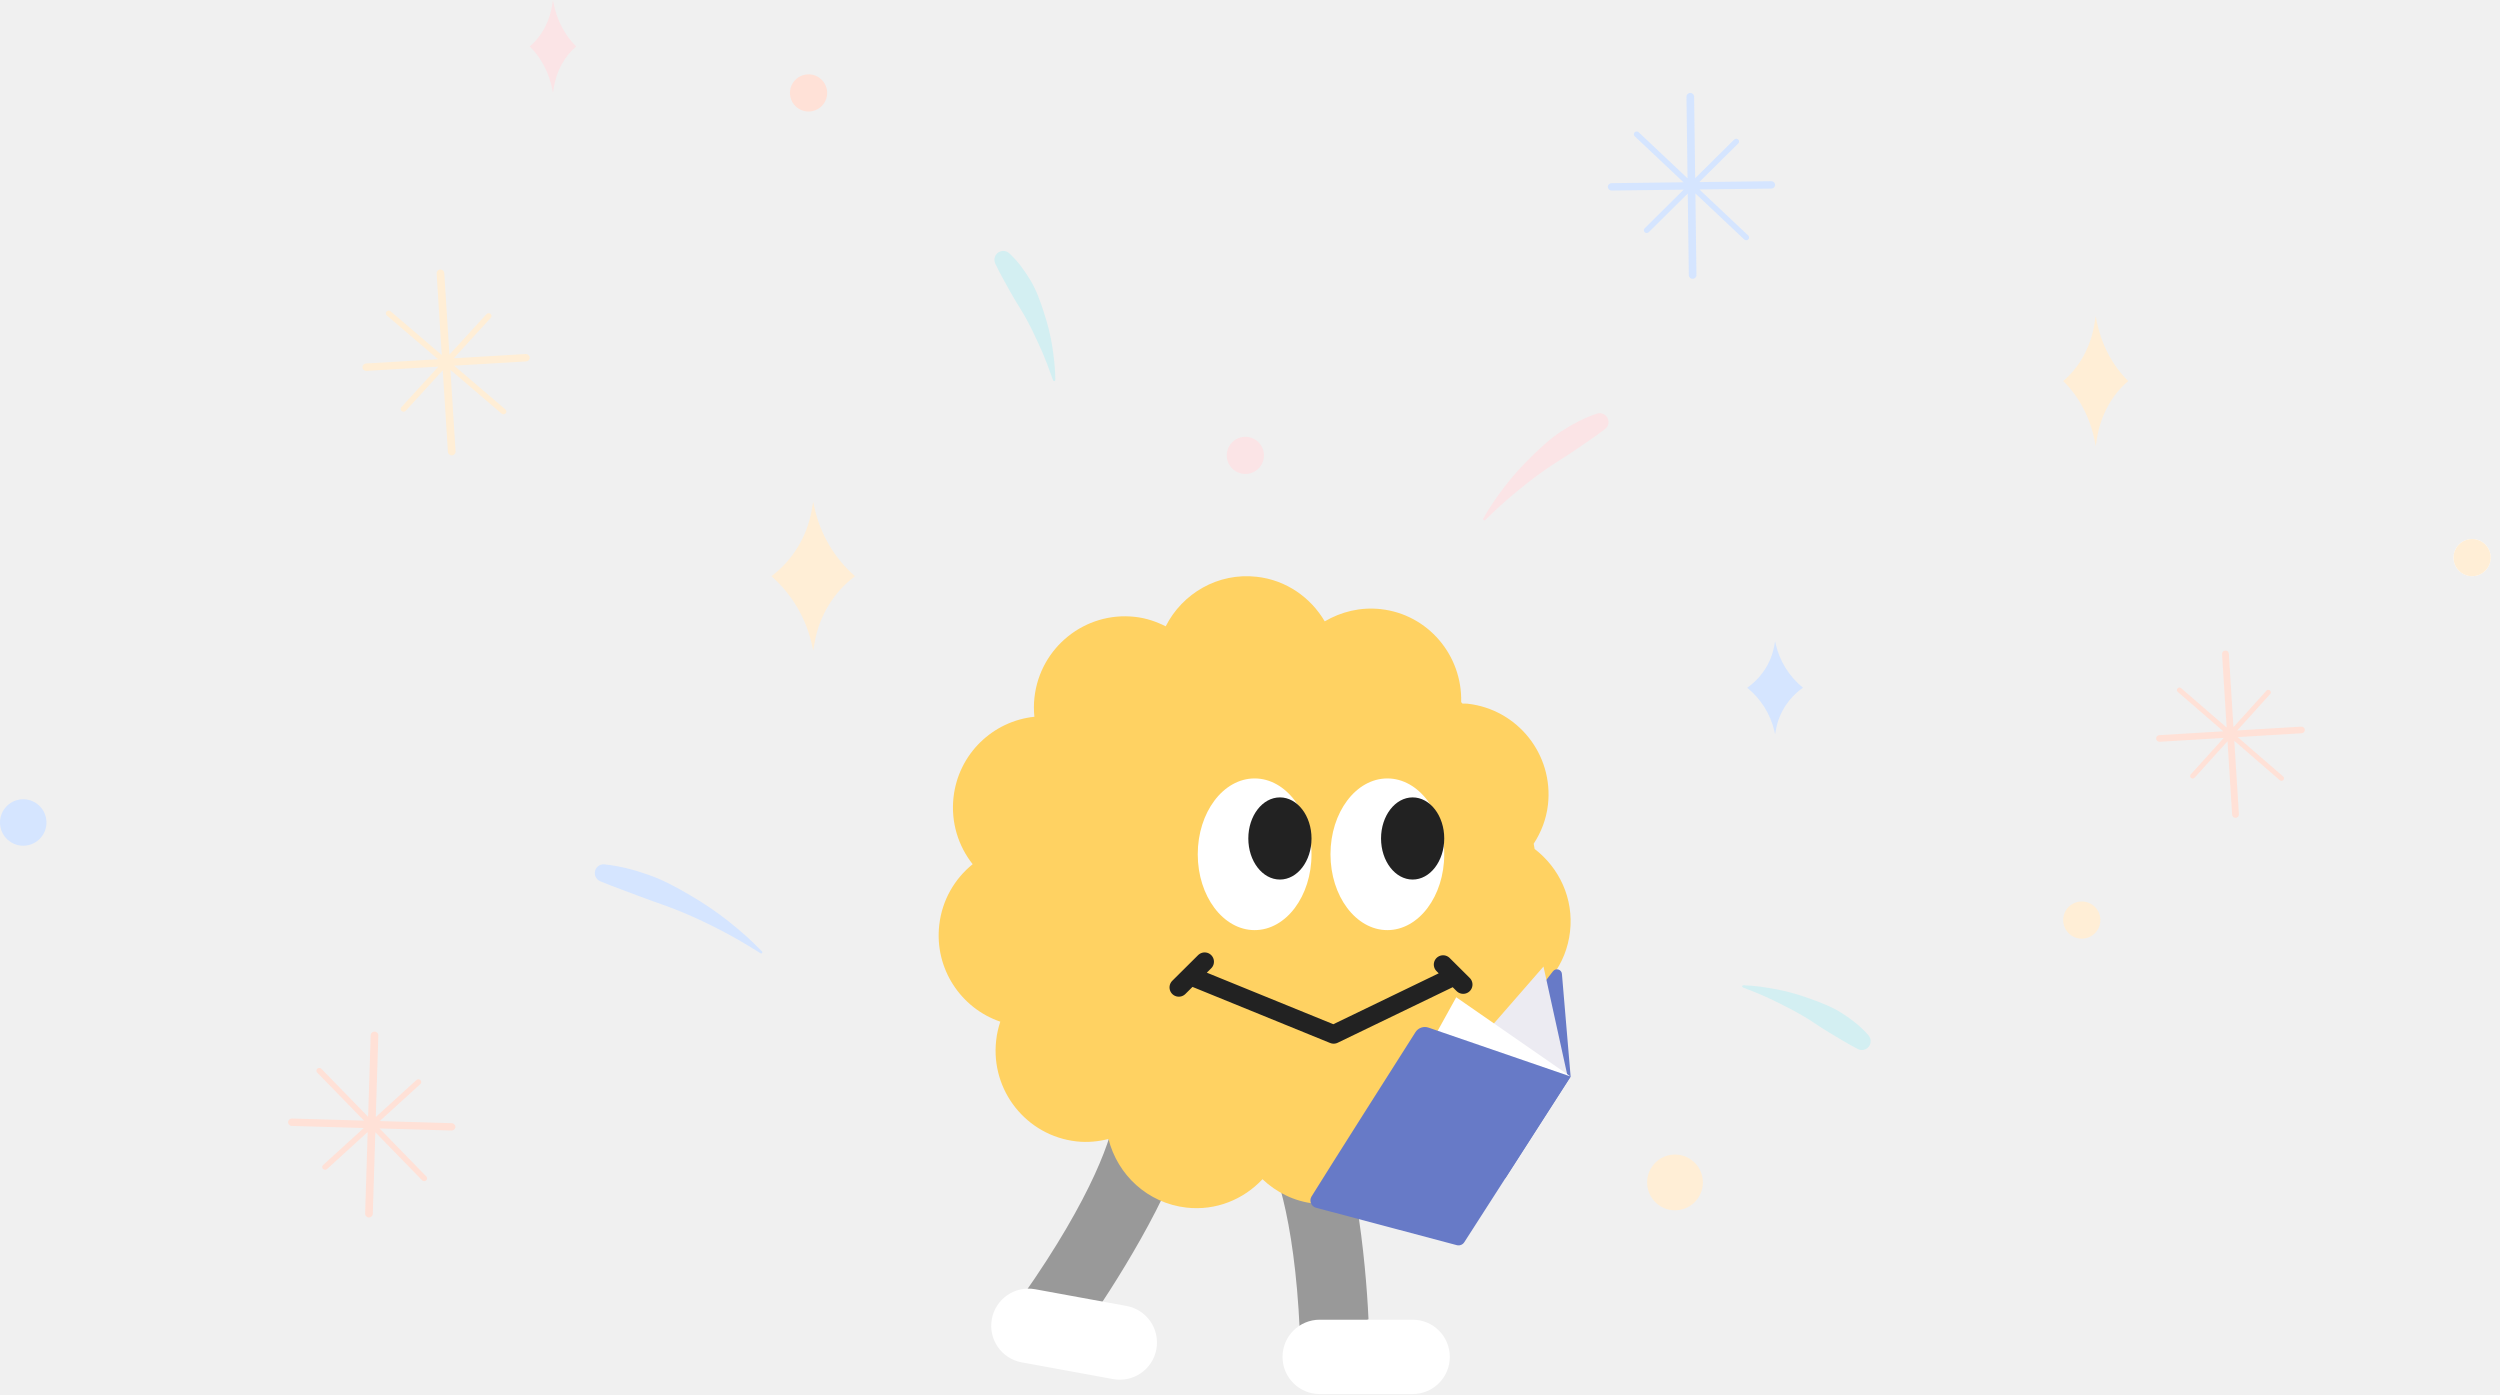
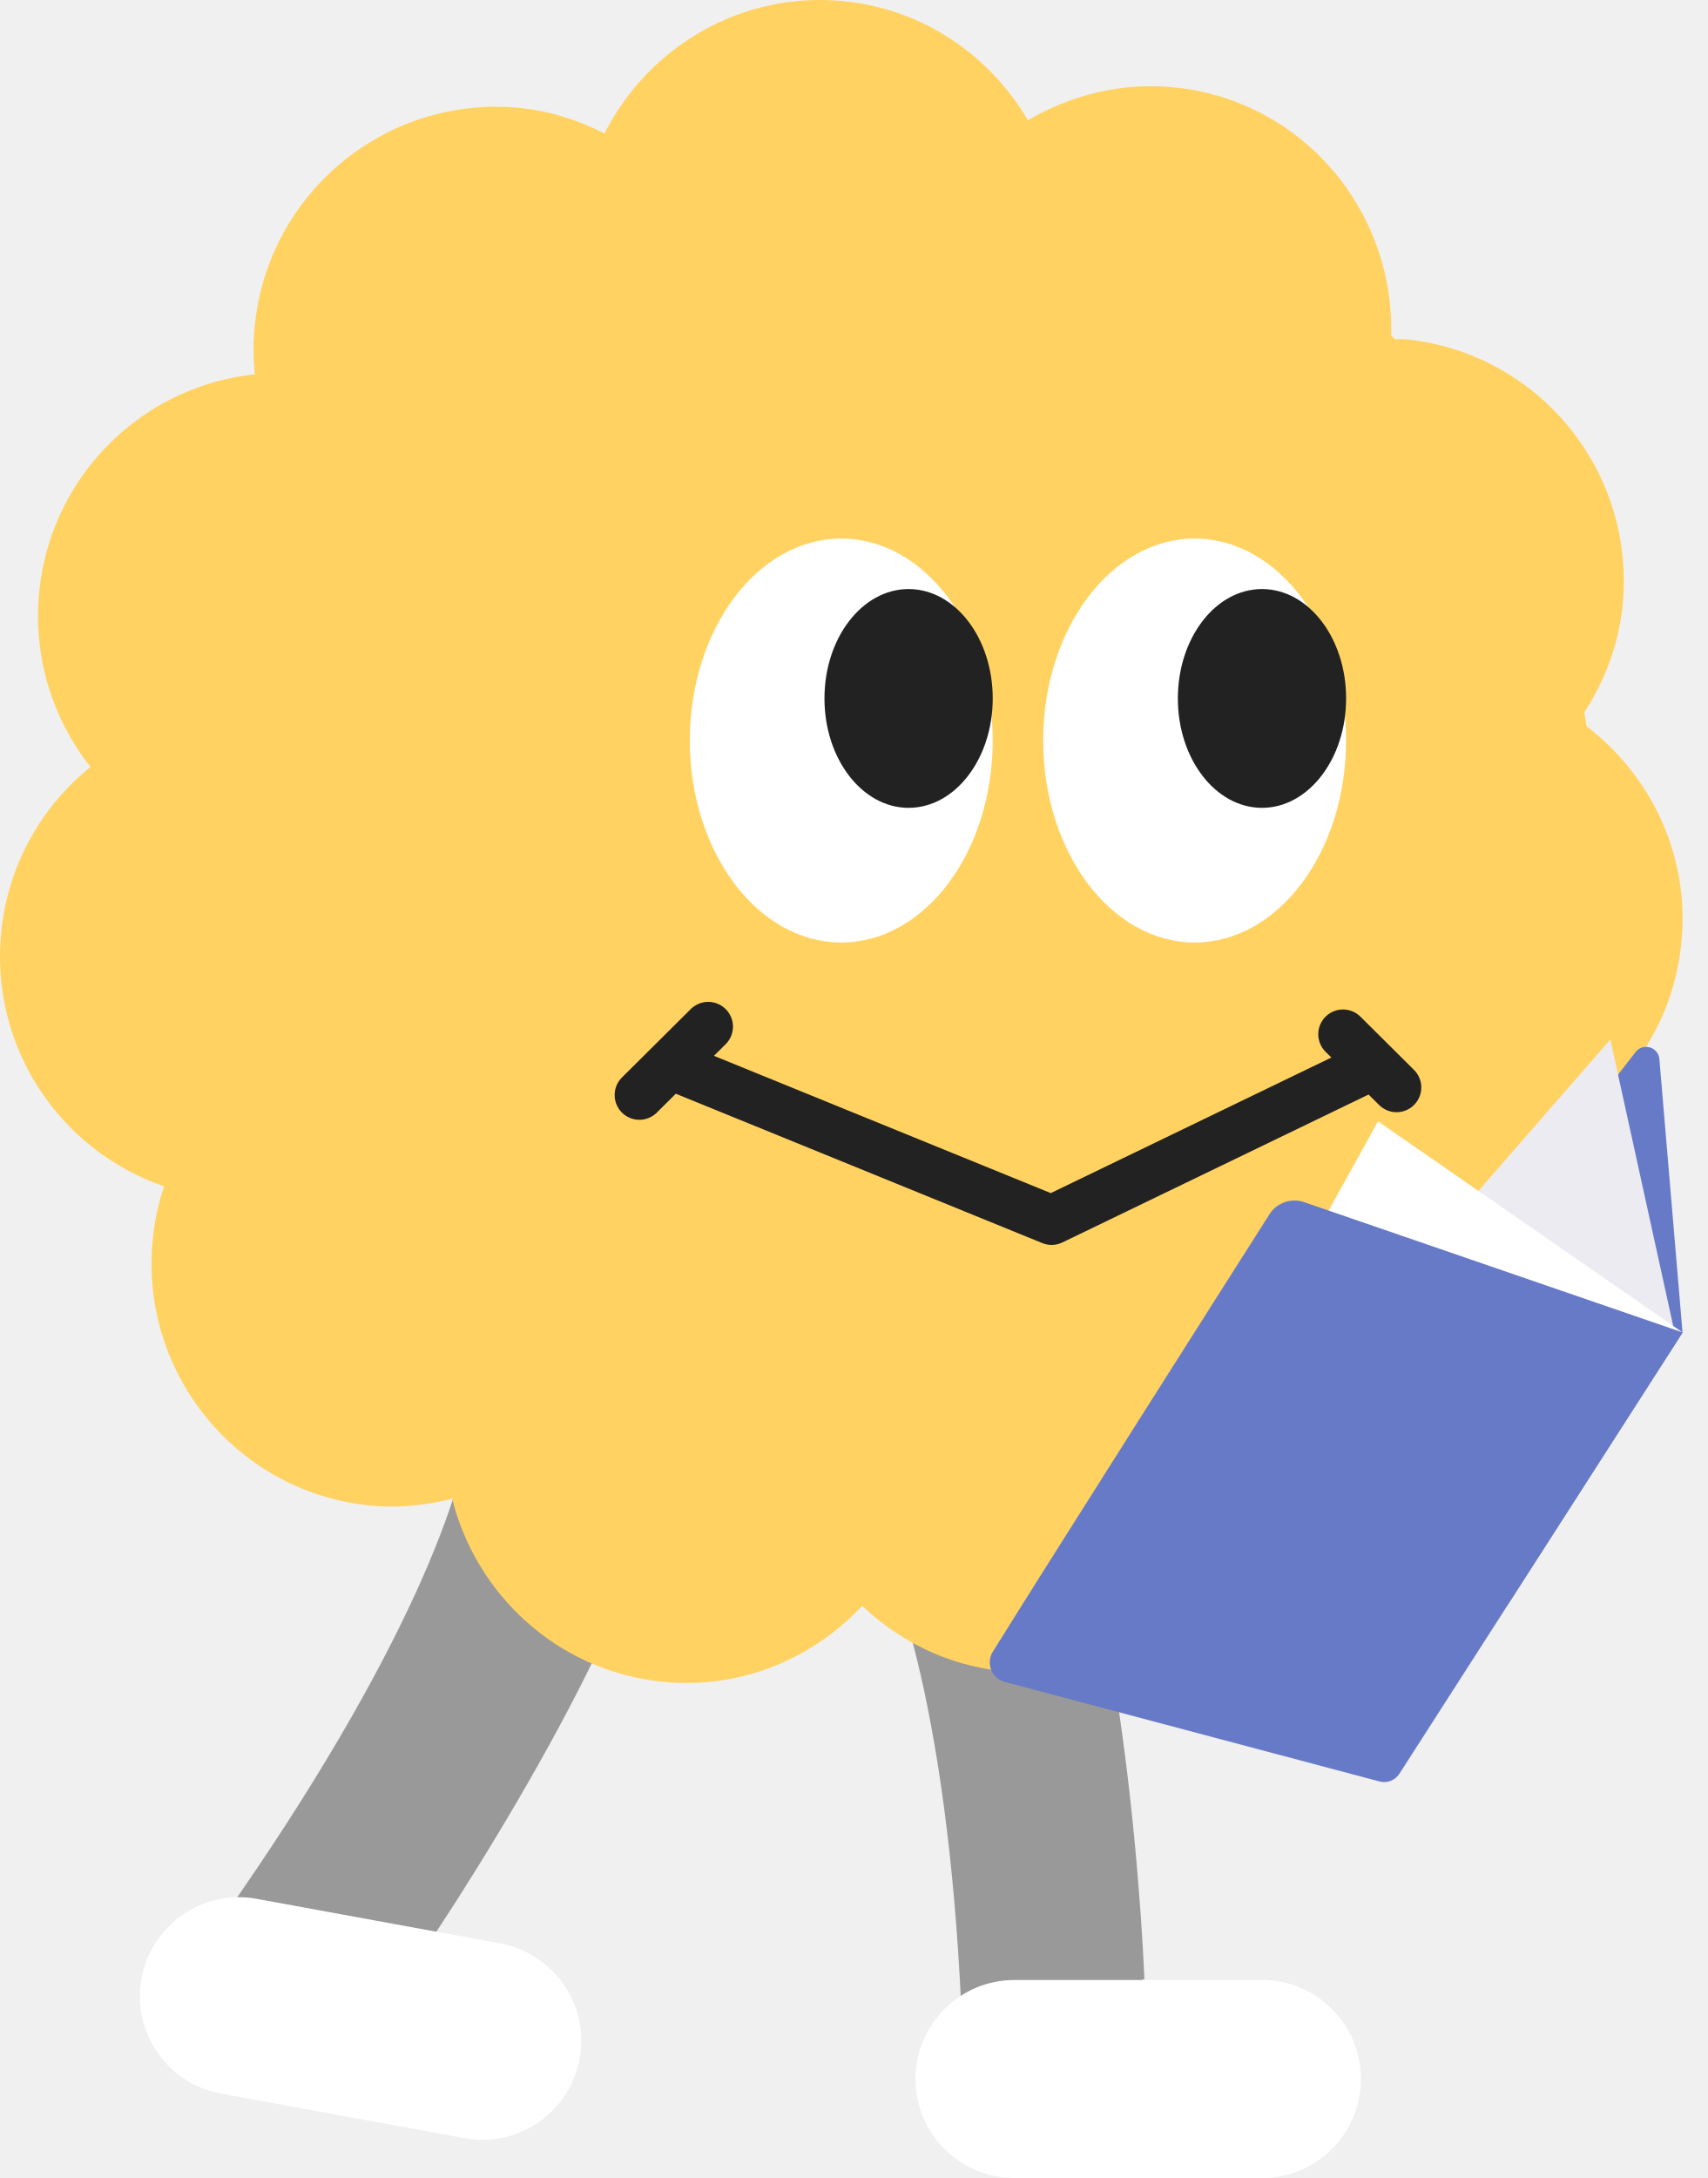
- <svg xmlns="http://www.w3.org/2000/svg" width="269" height="150" viewBox="0 0 269 150" fill="none">
-   <path d="M118 141L110 139.5C117.6 128.7 119.833 122 120 119.5L127.5 120.5C128.3 124.5 121.5 135.833 118 141Z" fill="#999999" />
-   <rect x="107.441" y="138" width="18" height="8" rx="4" transform="rotate(10.3767 107.441 138)" fill="white" />
-   <path d="M147.251 141.959L139.937 145.531C139.589 132.329 137.382 125.62 136.024 123.515L142.638 119.841C145.667 122.573 146.976 135.725 147.251 141.959Z" fill="#999999" />
-   <rect x="138" y="142" width="18" height="8" rx="4" fill="white" />
-   <path d="M173.419 20.502L181.16 20.408L176.965 24.566C176.846 24.684 176.848 24.874 176.971 24.988C177.092 25.102 177.289 25.101 177.407 24.982L181.602 20.824L181.716 29.608C181.719 29.828 181.905 30.003 182.132 30C182.359 29.997 182.541 29.817 182.538 29.598L182.424 20.814L187.679 25.768C187.8 25.882 187.997 25.881 188.115 25.762C188.233 25.645 188.232 25.454 188.109 25.34L182.854 20.386L190.594 20.293C190.822 20.29 191.003 20.11 191 19.89C190.997 19.67 190.811 19.495 190.584 19.498L182.843 19.592L187.038 15.434C187.157 15.316 187.155 15.126 187.032 15.012C186.971 14.954 186.892 14.926 186.813 14.927C186.734 14.929 186.654 14.958 186.596 15.018L182.401 19.176L182.287 10.392C182.284 10.172 182.098 9.997 181.871 10C181.644 10.003 181.462 10.183 181.464 10.402L181.578 19.186L176.323 14.232C176.261 14.174 176.183 14.146 176.103 14.148C176.025 14.149 175.945 14.179 175.886 14.238C175.768 14.355 175.77 14.546 175.892 14.66L181.147 19.614L173.407 19.707C173.18 19.71 172.998 19.89 173 20.11C173.006 20.328 173.192 20.505 173.419 20.502Z" fill="#D5E5FF" />
-   <path d="M56.563 38.093L48.823 38.552L52.811 34.195C52.923 34.071 52.912 33.882 52.783 33.774C52.655 33.665 52.46 33.675 52.347 33.8L48.359 38.157L47.803 29.375C47.789 29.154 47.594 28.988 47.366 29.001C47.139 29.014 46.966 29.202 46.98 29.422L47.536 38.205L42.029 33.495C41.9 33.386 41.705 33.397 41.593 33.522C41.48 33.646 41.491 33.835 41.62 33.943L47.128 38.653L39.388 39.111C39.16 39.125 38.987 39.313 39.001 39.533C39.014 39.753 39.209 39.92 39.437 39.907L47.177 39.448L43.189 43.805C43.077 43.929 43.088 44.118 43.217 44.226C43.28 44.282 43.362 44.306 43.441 44.301C43.521 44.295 43.598 44.261 43.655 44.2L47.641 39.843L48.197 48.625C48.211 48.846 48.406 49.013 48.634 48.999C48.861 48.986 49.034 48.798 49.02 48.578L48.464 39.795L53.971 44.505C54.034 44.56 54.117 44.584 54.196 44.579C54.276 44.574 54.352 44.539 54.41 44.478C54.523 44.354 54.511 44.165 54.383 44.057L48.872 39.347L56.612 38.889C56.84 38.875 57.013 38.687 56.999 38.467C56.986 38.247 56.791 38.08 56.563 38.093Z" fill="#FFEED6" />
-   <path d="M48.595 120.853L40.857 120.628L45.23 116.645C45.353 116.532 45.358 116.344 45.243 116.224C45.126 116.105 44.931 116.1 44.808 116.211L40.435 120.194L40.709 111.411C40.715 111.191 40.537 111.008 40.309 111C40.082 110.995 39.893 111.167 39.885 111.387L39.611 120.17L34.579 115.001C34.461 114.882 34.267 114.877 34.143 114.988C34.02 115.102 34.015 115.29 34.13 115.409L39.162 120.578L31.424 120.353C31.197 120.347 31.008 120.519 31 120.739C30.995 120.959 31.173 121.142 31.4 121.15L39.138 121.375L34.765 125.357C34.642 125.471 34.636 125.659 34.751 125.778C34.809 125.839 34.888 125.871 34.968 125.871C35.047 125.874 35.126 125.847 35.189 125.789L39.562 121.806L39.288 130.589C39.283 130.809 39.461 130.992 39.688 131C39.915 131.005 40.104 130.833 40.112 130.613L40.386 121.83L45.419 126.999C45.476 127.06 45.556 127.092 45.635 127.092C45.714 127.094 45.794 127.068 45.857 127.009C45.98 126.896 45.985 126.708 45.87 126.588L40.838 121.42L48.576 121.645C48.803 121.65 48.992 121.478 49 121.258C49 121.044 48.822 120.861 48.595 120.853Z" fill="#FFE1D7" />
-   <path d="M247.612 78.186L240.729 78.597L244.274 74.675C244.376 74.564 244.364 74.393 244.25 74.296C244.136 74.196 243.962 74.208 243.863 74.32L240.318 78.242L239.823 70.336C239.811 70.139 239.637 69.986 239.436 70.001C239.235 70.013 239.079 70.183 239.094 70.38L239.589 78.286L234.693 74.047C234.579 73.947 234.405 73.958 234.306 74.07C234.204 74.182 234.216 74.352 234.33 74.449L239.226 78.689L232.343 79.1C232.142 79.112 231.986 79.282 232.001 79.479C232.013 79.676 232.187 79.829 232.388 79.814L239.271 79.403L235.726 83.325C235.624 83.436 235.636 83.607 235.75 83.704C235.807 83.754 235.879 83.774 235.948 83.771C236.017 83.768 236.086 83.736 236.137 83.68L239.682 79.758L240.177 87.664C240.189 87.861 240.363 88.014 240.564 87.999C240.765 87.987 240.921 87.817 240.906 87.62L240.411 79.714L245.307 83.953C245.364 84.003 245.436 84.024 245.505 84.021C245.574 84.018 245.643 83.986 245.694 83.93C245.796 83.818 245.784 83.648 245.67 83.551L240.774 79.311L247.657 78.9C247.858 78.888 248.014 78.718 247.999 78.521C247.987 78.324 247.813 78.174 247.612 78.186Z" fill="#FFE1D7" />
-   <path d="M267.996 59.848C268.08 60.949 267.254 61.909 266.153 61.994C265.051 62.079 264.091 61.253 264.006 60.152C263.921 59.051 264.747 58.091 265.849 58.006C266.951 57.921 267.911 58.744 267.996 59.848Z" fill="white" />
-   <path d="M4.993 88.311C5.098 89.688 4.066 90.888 2.689 90.993C1.312 91.098 0.112 90.066 0.007 88.689C-0.098 87.311 0.934 86.112 2.311 86.007C3.688 85.905 4.89 86.937 4.993 88.311Z" fill="#D5E5FF" />
-   <path d="M182.507 129.184C183.587 127.928 183.444 126.034 182.187 124.955C180.93 123.875 179.035 124.018 177.955 125.275C176.875 126.531 177.019 128.425 178.276 129.504C179.533 130.584 181.427 130.44 182.507 129.184Z" fill="#FFEED6" />
-   <path d="M88.996 9.848C89.08 10.949 88.254 11.909 87.153 11.994C86.051 12.079 85.091 11.253 85.006 10.152C84.921 9.051 85.747 8.091 86.849 8.006C87.951 7.921 88.911 8.744 88.996 9.848Z" fill="#FFE1D7" />
-   <path d="M135.996 48.848C136.08 49.949 135.254 50.909 134.153 50.994C133.051 51.079 132.091 50.253 132.006 49.152C131.921 48.051 132.747 47.091 133.849 47.006C134.951 46.921 135.911 47.744 135.996 48.848Z" fill="#FBE4E6" />
-   <path d="M267.996 59.848C268.08 60.949 267.254 61.909 266.153 61.994C265.051 62.079 264.091 61.253 264.006 60.152C263.921 59.051 264.747 58.091 265.849 58.006C266.951 57.921 267.911 58.744 267.996 59.848Z" fill="#FFEED6" />
-   <path d="M225.996 98.848C226.08 99.949 225.254 100.909 224.153 100.994C223.051 101.079 222.091 100.253 222.006 99.152C221.921 98.051 222.747 97.091 223.849 97.006C224.951 96.921 225.911 97.744 225.996 98.848Z" fill="#FFEED6" />
-   <path d="M87.611 54.518L87.5 54L87.341 54.897C86.837 57.748 85.282 60.293 83 62C85.221 63.935 86.763 66.564 87.389 69.482L87.5 70L87.659 69.103C88.163 66.252 89.718 63.707 92 62C89.779 60.065 88.237 57.436 87.611 54.518Z" fill="#FFEED6" />
-   <path d="M190.927 78.678L191 79L191.106 78.44C191.443 76.657 192.479 75.068 194 74C192.519 72.791 191.492 71.147 191.075 69.322L191 69L190.894 69.56C190.557 71.343 189.521 72.932 188 74C189.481 75.209 190.509 76.853 190.927 78.678Z" fill="#D5E5FF" />
-   <path d="M225.415 47.548L225.5 48L225.624 47.217C226.018 44.72 227.227 42.495 229 41C227.273 39.308 226.075 37.005 225.585 34.452L225.5 34L225.376 34.783C224.982 37.28 223.773 39.505 222 41C223.729 42.692 224.928 44.992 225.415 47.548Z" fill="#FFEED6" />
-   <path d="M81.841 102.577C80.471 101.717 79.101 100.897 77.691 100.167C76.281 99.437 74.851 98.747 73.401 98.147C71.951 97.537 70.451 97.067 68.991 96.507C67.531 95.947 66.061 95.437 64.591 94.827C64.111 94.627 63.871 94.077 64.071 93.587C64.231 93.187 64.641 92.957 65.041 93.007C66.691 93.177 68.301 93.607 69.851 94.157C71.411 94.707 72.871 95.517 74.291 96.347C75.711 97.177 77.081 98.097 78.361 99.107C79.641 100.127 80.871 101.197 81.991 102.377C82.041 102.427 82.041 102.507 81.991 102.557C81.951 102.607 81.891 102.607 81.841 102.577Z" fill="#D5E5FF" />
-   <path d="M113.305 40.913C112.905 39.773 112.495 38.663 112.015 37.573C111.535 36.493 111.035 35.433 110.485 34.413C109.935 33.383 109.275 32.433 108.725 31.433C108.175 30.423 107.595 29.443 107.095 28.373C106.865 27.883 107.065 27.313 107.545 27.093C107.905 26.923 108.325 26.993 108.595 27.253C109.525 28.103 110.255 29.123 110.895 30.193C111.535 31.263 111.945 32.453 112.325 33.633C112.715 34.813 113.025 36.013 113.215 37.223C113.405 38.443 113.545 39.653 113.555 40.873C113.555 40.943 113.495 41.003 113.425 41.003C113.365 40.993 113.325 40.963 113.305 40.913Z" fill="#D3EFF2" />
-   <path d="M187.6 106.012C188.817 106.051 190.027 106.24 191.237 106.465C192.443 106.704 193.637 107.048 194.8 107.473C195.963 107.898 197.137 108.34 198.192 109.017C199.242 109.686 200.236 110.453 201.056 111.408C201.395 111.807 201.355 112.411 200.956 112.75C200.651 113.014 200.227 113.046 199.894 112.872C198.833 112.33 197.867 111.714 196.879 111.136C195.89 110.558 194.968 109.864 193.952 109.28C192.949 108.7 191.903 108.161 190.837 107.647C189.771 107.134 188.671 106.678 187.545 106.253C187.478 106.226 187.442 106.154 187.469 106.087C187.486 106.04 187.536 106.006 187.6 106.012Z" fill="#D3EFF2" />
-   <path d="M159.599 55.788C160.28 54.569 161.084 53.421 161.942 52.302C162.799 51.183 163.752 50.137 164.761 49.148C165.771 48.16 166.816 47.174 168.01 46.405C169.203 45.635 170.465 44.957 171.827 44.509C172.326 44.34 172.859 44.615 173.029 45.114C173.164 45.51 173.017 45.928 172.704 46.166C171.612 47.002 170.505 47.724 169.41 48.481C168.314 49.239 167.15 49.904 166.059 50.689C164.959 51.468 163.902 52.306 162.857 53.178C161.803 54.044 160.809 54.981 159.812 55.953C159.761 56.002 159.683 56.005 159.634 55.954C159.577 55.897 159.568 55.827 159.599 55.788Z" fill="#FBE4E6" />
-   <path d="M59.439 9.677L59.5 10L59.589 9.44C59.87 7.657 60.733 6.068 62 5C60.767 3.791 59.91 2.147 59.561 0.323L59.5 0L59.411 0.56C59.13 2.343 58.267 3.932 57 5C58.235 6.209 59.091 7.851 59.439 9.677Z" fill="#FBE4E6" />
-   <path d="M165.124 91.347C165.091 91.162 165.059 90.976 165.027 90.782C165.827 89.554 166.384 88.141 166.562 86.582C167.168 81.187 163.298 76.325 157.917 75.719C157.731 75.695 157.545 75.711 157.368 75.711C157.319 75.662 157.271 75.606 157.222 75.549C157.351 70.51 153.659 66.108 148.569 65.542C146.38 65.3 144.303 65.825 142.542 66.859C141.031 64.291 138.405 62.417 135.222 62.061C131.053 61.593 127.223 63.846 125.43 67.392C124.42 66.883 123.313 66.504 122.125 66.374C116.753 65.777 111.905 69.662 111.307 75.057C111.226 75.759 111.234 76.446 111.299 77.124C106.823 77.593 103.123 81.122 102.598 85.79C102.299 88.472 103.107 91.024 104.658 92.987C102.711 94.562 101.361 96.864 101.062 99.545C100.537 104.213 103.373 108.478 107.631 109.932C107.421 110.578 107.259 111.248 107.187 111.951C106.581 117.346 110.451 122.208 115.823 122.814C117.019 122.951 118.175 122.83 119.273 122.555C120.243 126.416 123.483 129.461 127.652 129.937C130.835 130.301 133.808 129.057 135.844 126.884C137.331 128.29 139.246 129.267 141.435 129.509C146.517 130.083 151.09 126.618 152.076 121.675C152.14 121.635 152.197 121.586 152.253 121.546C152.431 121.586 152.601 121.635 152.787 121.659C158.159 122.265 163.007 118.38 163.605 112.985C163.783 111.426 163.54 109.932 163.039 108.559C163.112 108.381 163.185 108.203 163.257 108.025C166.279 106.636 168.541 103.785 168.937 100.223C169.341 96.662 167.766 93.374 165.124 91.347Z" fill="#FFD262" />
-   <ellipse cx="134.998" cy="91.92" rx="6.12" ry="8.16" fill="white" />
-   <ellipse cx="137.719" cy="90.22" rx="3.4" ry="4.42" fill="#222222" />
-   <ellipse cx="149.28" cy="91.92" rx="6.12" ry="8.16" fill="white" />
-   <ellipse cx="152" cy="90.22" rx="3.4" ry="4.42" fill="#222222" />
-   <path d="M128.077 105.015L143.5 111.3L156.513 105.015M155.277 103.787L157.44 105.937M129.622 103.48L126.84 106.244" stroke="#222222" stroke-width="2" stroke-linecap="round" stroke-linejoin="round" />
-   <path d="M155.635 119.261L167.101 104.508C167.399 104.119 168.023 104.303 168.063 104.792L168.999 115.836L161.972 126.782L155.635 119.261Z" fill="#677AC7" />
-   <path d="M150.228 122.19L166.079 104L168.62 115.572L150.228 122.19Z" fill="#ECEBF2" />
-   <path d="M148.463 122.19L156.69 107.305L168.998 115.836L148.463 122.19Z" fill="white" />
-   <path d="M141.125 128.735C143.201 125.39 150.341 114.147 152.305 111.06C152.603 110.591 153.18 110.393 153.705 110.571L169.005 115.836L157.553 133.67C157.38 133.934 157.062 134.059 156.757 133.98L141.609 129.956C141.078 129.817 140.833 129.203 141.125 128.735Z" fill="#677AC7" />
+ <svg xmlns="http://www.w3.org/2000/svg" width="69" height="88" viewBox="0 0 69 88" fill="none">
+   <path d="M17 79L9 77.5C16.6 66.7 18.833 60 19 57.5L26.5 58.5C27.3 62.5 20.5 73.833 17 79Z" fill="#999999" />
+   <rect x="6.441" y="76" width="18" height="8" rx="4" transform="rotate(10.3767 6.44141 76)" fill="white" />
+   <path d="M46.251 79.959L38.937 83.531C38.589 70.329 36.382 63.62 35.024 61.515L41.638 57.841C44.667 60.573 45.976 73.725 46.251 79.959Z" fill="#999999" />
+   <rect x="37" y="80" width="18" height="8" rx="4" fill="white" />
+   <path d="M64.124 29.347C64.091 29.162 64.059 28.976 64.027 28.782C64.827 27.554 65.384 26.141 65.562 24.582C66.168 19.187 62.298 14.325 56.917 13.719C56.731 13.695 56.545 13.711 56.367 13.711C56.319 13.662 56.271 13.606 56.222 13.549C56.351 8.51 52.659 4.108 47.569 3.542C45.38 3.3 43.303 3.825 41.542 4.859C40.031 2.291 37.405 0.417 34.222 0.061C30.053 -0.407 26.224 1.846 24.43 5.392C23.42 4.883 22.313 4.504 21.125 4.374C15.753 3.777 10.905 7.662 10.307 13.057C10.226 13.759 10.234 14.446 10.299 15.124C5.823 15.593 2.123 19.122 1.598 23.791C1.299 26.472 2.107 29.024 3.658 30.987C1.711 32.562 0.361 34.864 0.062 37.545C-0.463 42.213 2.373 46.478 6.631 47.932C6.421 48.578 6.259 49.248 6.187 49.951C5.581 55.346 9.451 60.208 14.823 60.814C16.019 60.951 17.175 60.83 18.273 60.555C19.243 64.416 22.483 67.461 26.652 67.937C29.835 68.301 32.808 67.057 34.844 64.884C36.331 66.29 38.245 67.267 40.435 67.509C45.517 68.083 50.09 64.618 51.075 59.675C51.14 59.635 51.197 59.586 51.253 59.546C51.431 59.586 51.601 59.635 51.786 59.659C57.159 60.265 62.007 56.38 62.605 50.984C62.782 49.426 62.54 47.931 62.039 46.559C62.112 46.381 62.185 46.203 62.257 46.026C65.279 44.636 67.541 41.785 67.937 38.223C68.341 34.662 66.766 31.375 64.124 29.347Z" fill="#FFD262" />
+   <ellipse cx="33.999" cy="29.92" rx="6.12" ry="8.16" fill="white" />
+   <ellipse cx="36.72" cy="28.22" rx="3.4" ry="4.42" fill="#222222" />
+   <ellipse cx="48.28" cy="29.92" rx="6.12" ry="8.16" fill="white" />
+   <ellipse cx="51.002" cy="28.22" rx="3.4" ry="4.42" fill="#222222" />
+   <path d="M27.076 43.015L42.5 49.3L55.513 43.015M54.276 41.787L56.44 43.937M28.622 41.48L25.84 44.244" stroke="#222222" stroke-width="2" stroke-linecap="round" stroke-linejoin="round" />
+   <path d="M54.635 57.261L66.1 42.508C66.399 42.119 67.022 42.303 67.062 42.792L67.998 53.836L60.971 64.782L54.635 57.261Z" fill="#677AC7" />
+   <path d="M49.228 60.19L65.08 42L67.621 53.572L49.228 60.19Z" fill="#ECEBF2" />
+   <path d="M47.463 60.19L55.69 45.306L67.998 53.836L47.463 60.19Z" fill="white" />
+   <path d="M40.124 66.735C42.201 63.39 49.341 52.147 51.305 49.06C51.603 48.591 52.181 48.393 52.705 48.571L68.005 53.836L56.553 71.67C56.38 71.934 56.062 72.059 55.757 71.98L40.609 67.956C40.078 67.817 39.833 67.203 40.124 66.735Z" fill="#677AC7" />
</svg>
